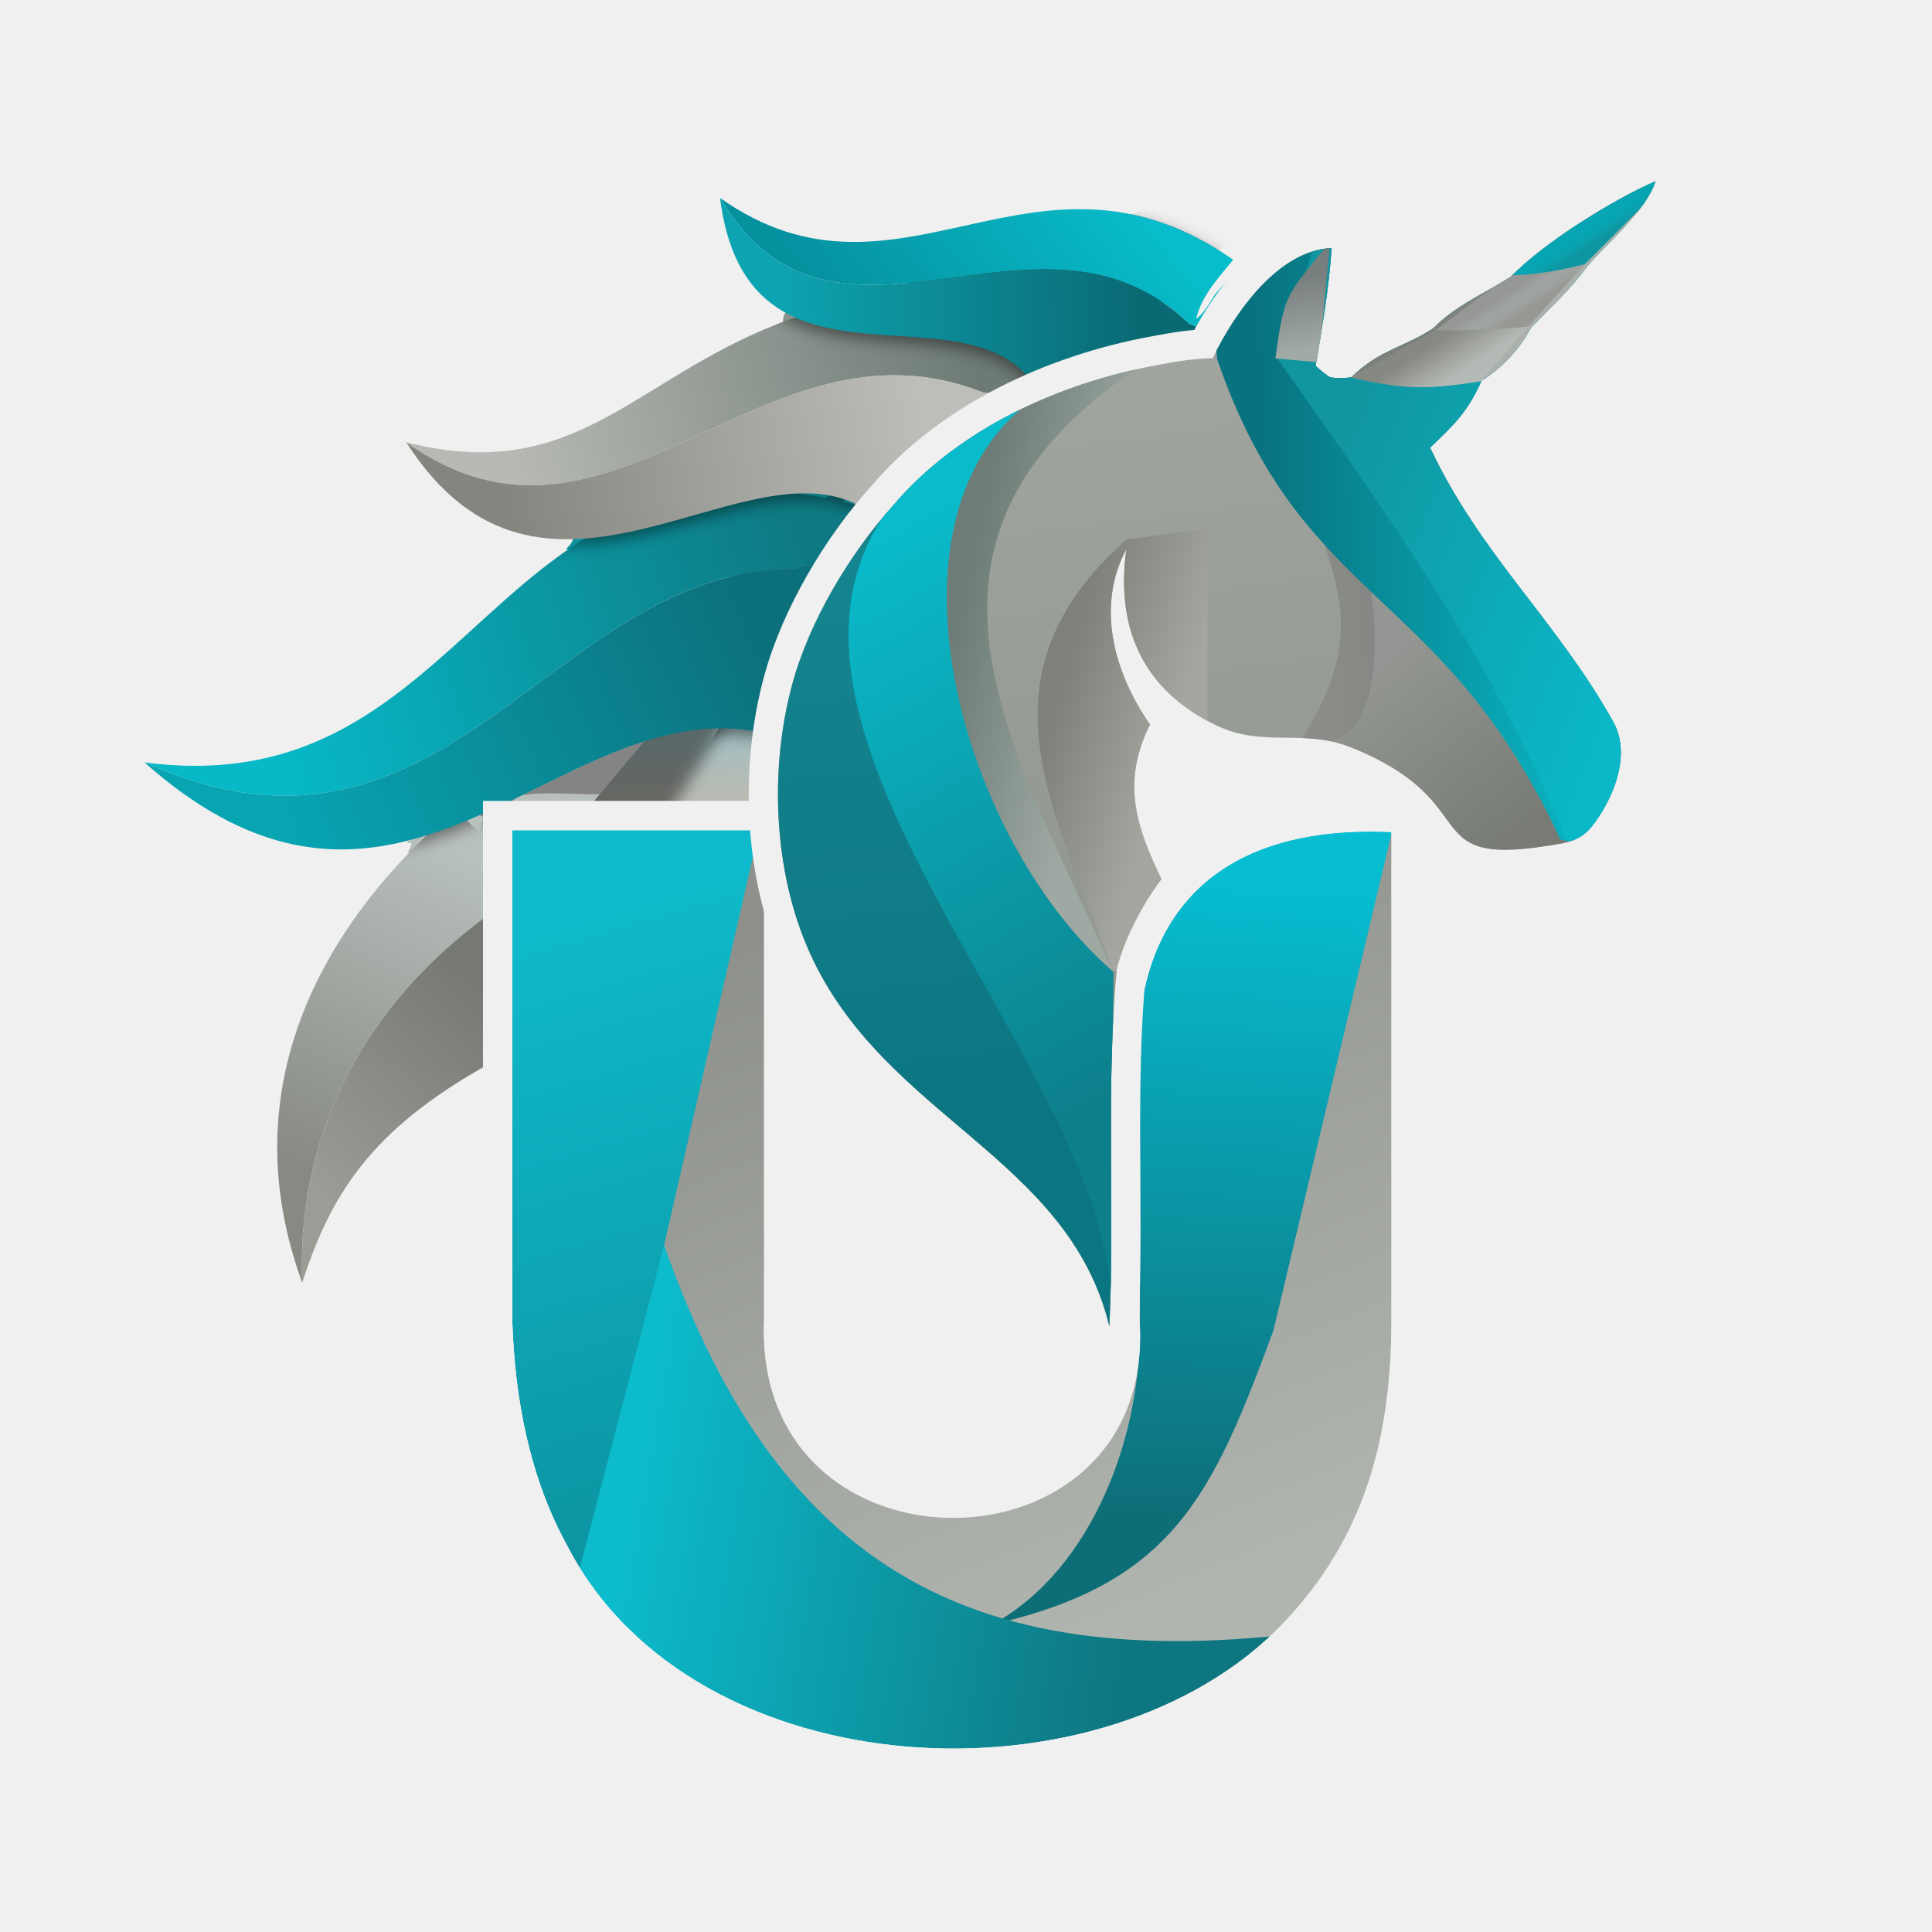
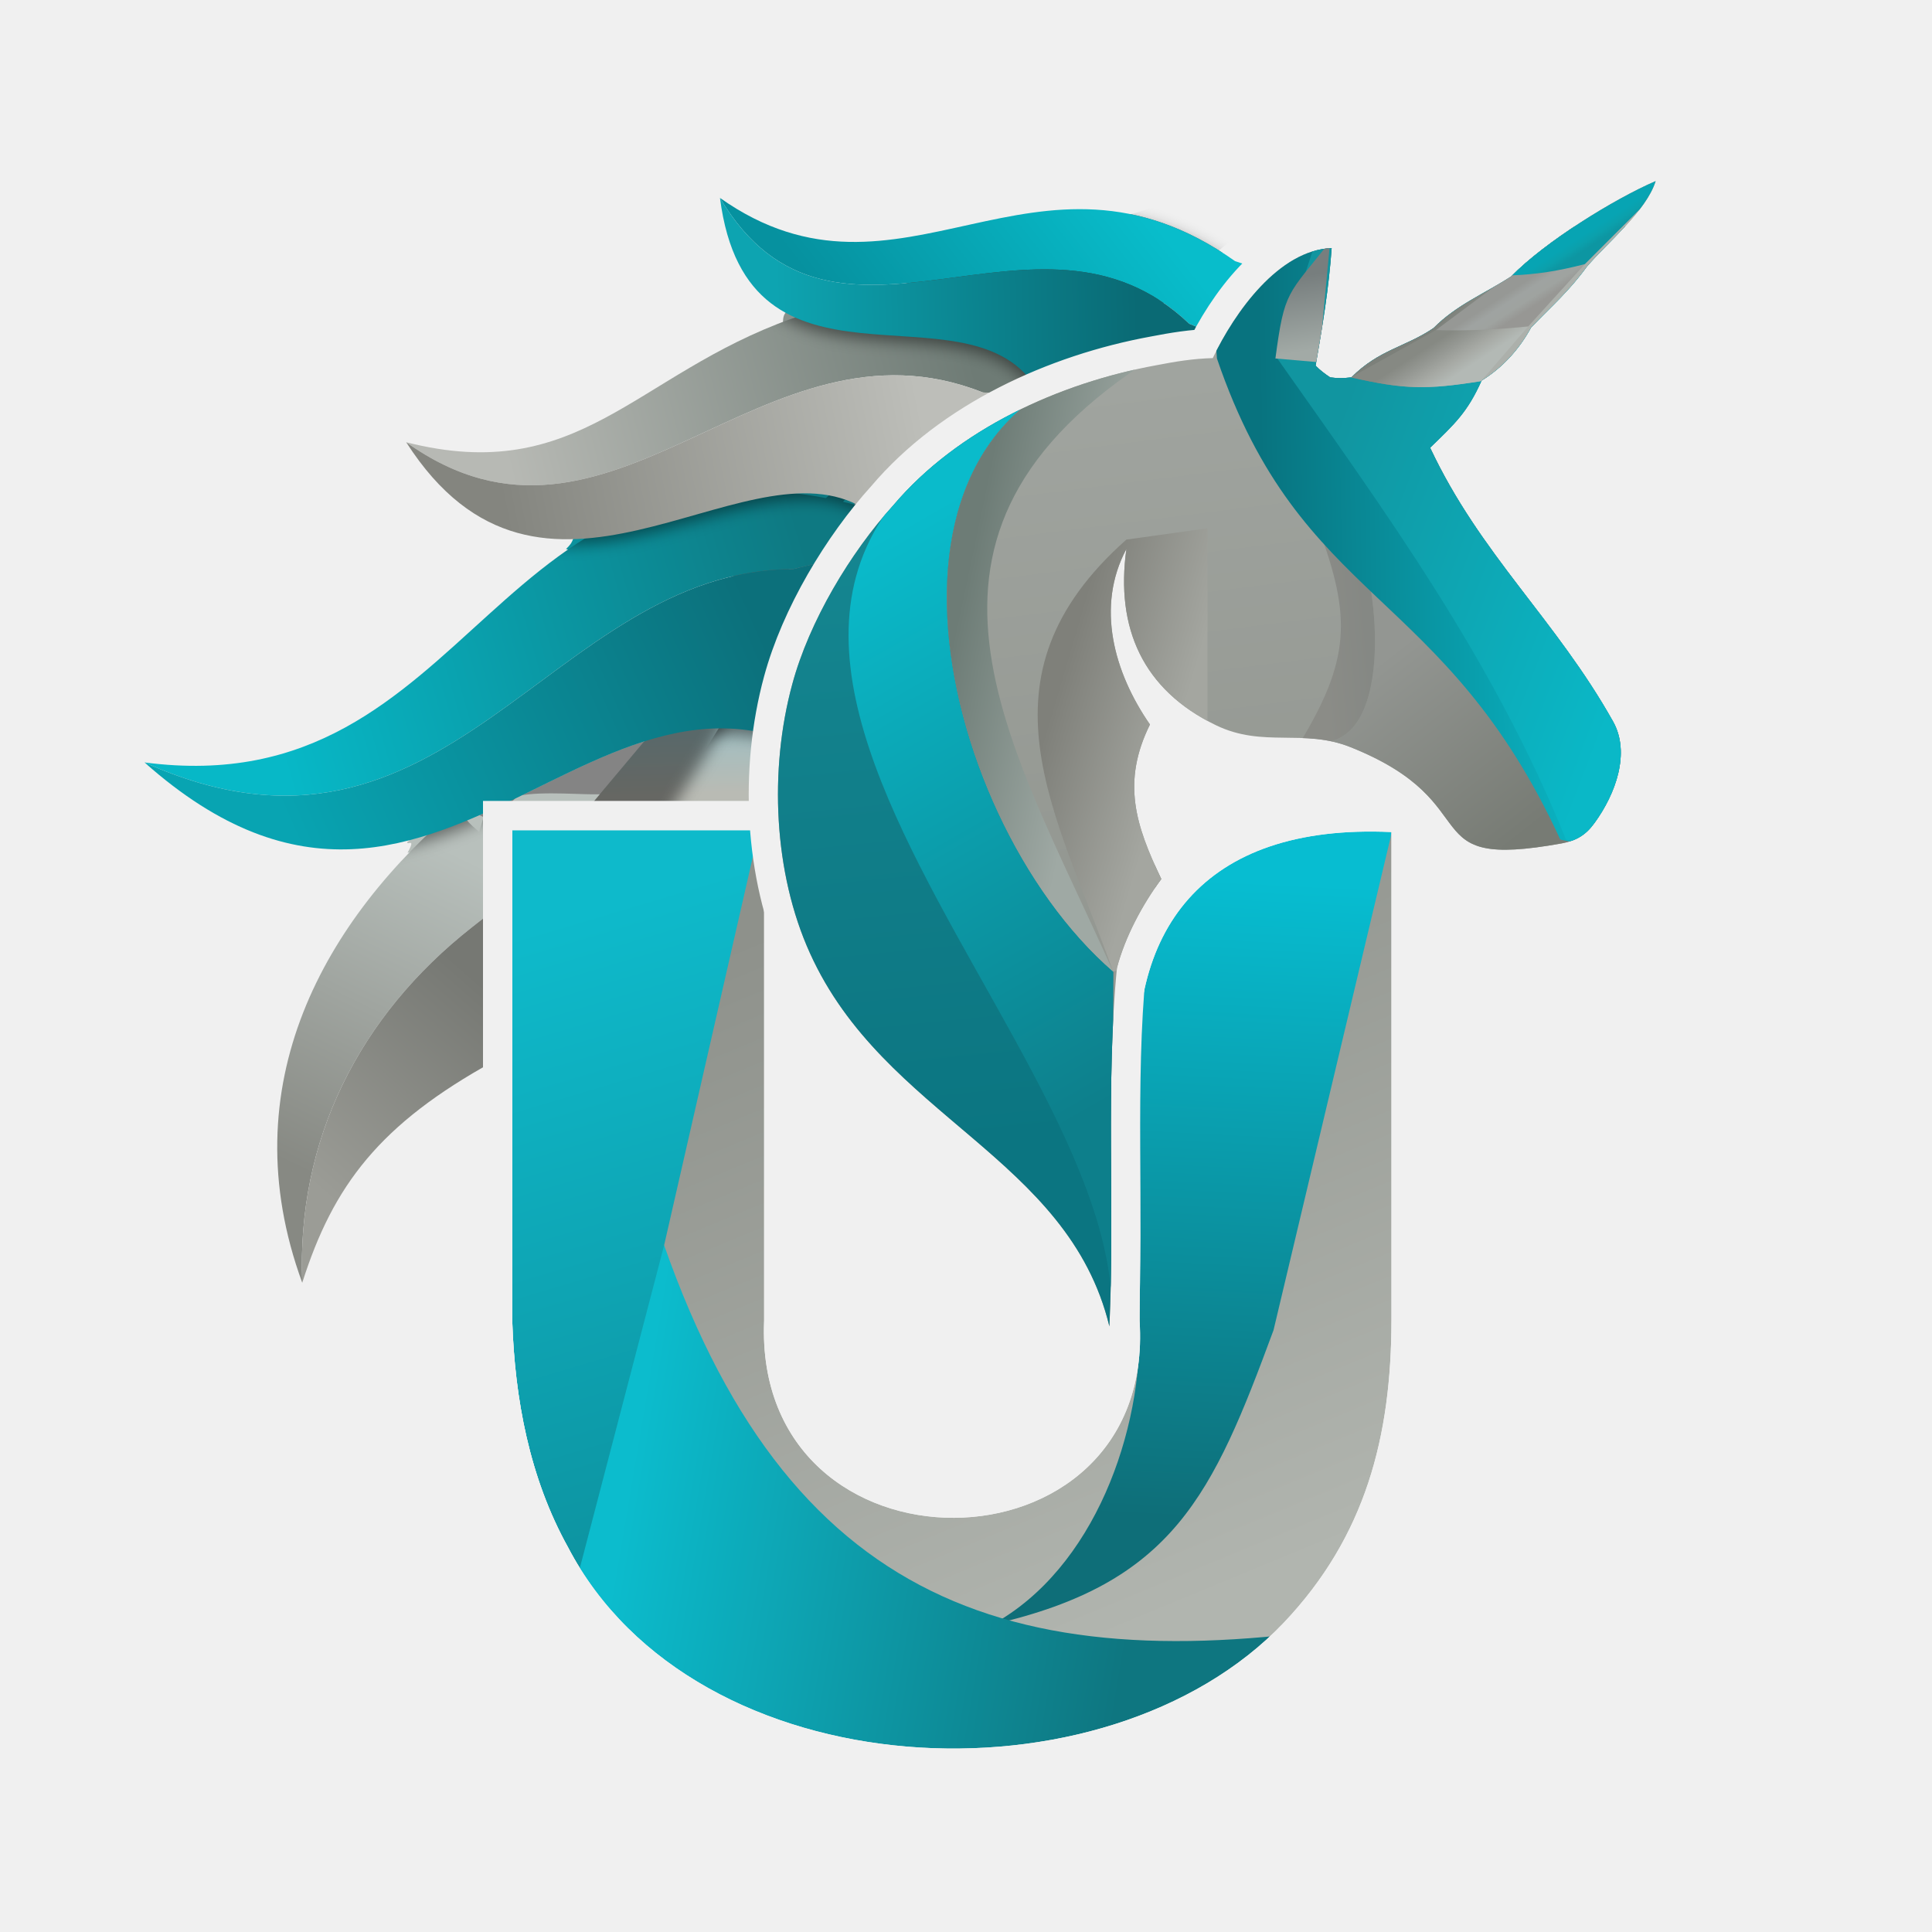
<svg xmlns="http://www.w3.org/2000/svg" viewBox="0 0 1024 1024">
  <defs>
    <linearGradient id="mane1-a" gradientUnits="userSpaceOnUse" x1="465.2" y1="193.9" x2="593.2" y2="93.4">
      <stop offset="0" stop-color="#06919f" />
      <stop offset="1" stop-color="#08bdcb" />
    </linearGradient>
    <linearGradient id="mane1-b" gradientUnits="userSpaceOnUse" x1="603.2" y1="161.2" x2="411.3" y2="165.4">
      <stop offset="0" stop-color="#0a6a74" />
      <stop offset="1" stop-color="#0da4b1" />
    </linearGradient>
    <linearGradient id="mane2-a" gradientUnits="userSpaceOnUse" x1="512.3" y1="179.6" x2="268.2" y2="242.9">
      <stop offset="0" stop-color="#6e7b75" />
      <stop offset="1" stop-color="#b7b9b4" />
    </linearGradient>
    <linearGradient id="mane2-b" gradientUnits="userSpaceOnUse" x1="266.7" y1="268.8" x2="489.6" y2="224.2">
      <stop offset="0" stop-color="#84857f" />
      <stop offset="1" stop-color="#bdbeb9" />
    </linearGradient>
    <linearGradient id="mane3-a" gradientUnits="userSpaceOnUse" x1="428.7" y1="297.4" x2="142.9" y2="379.5">
      <stop offset="0" stop-color="#0e7982" />
      <stop offset="1" stop-color="#07b8c7" />
    </linearGradient>
    <linearGradient id="mane3-b" gradientUnits="userSpaceOnUse" x1="403.6" y1="334.6" x2="155.4" y2="443.0">
      <stop offset="0" stop-color="#0c707b" />
      <stop offset="1" stop-color="#08a4b2" />
    </linearGradient>
    <linearGradient id="mane4-a" gradientUnits="userSpaceOnUse" x1="153.7" y1="617.3" x2="234.6" y2="448.8">
      <stop offset="0" stop-color="#878983" />
      <stop offset="1" stop-color="#b8c0bc" />
    </linearGradient>
    <linearGradient id="mane4-b" gradientUnits="userSpaceOnUse" x1="252.9" y1="519.2" x2="161.2" y2="623.9">
      <stop offset="0" stop-color="#767873" />
      <stop offset="1" stop-color="#9b9c96" />
    </linearGradient>
    <linearGradient id="mane5-a" gradientUnits="userSpaceOnUse" x1="349.9" y1="391.3" x2="350.8" y2="421.0">
      <stop offset="0" stop-color="#a3bec0" />
      <stop offset="1" stop-color="#b9bbb4" />
    </linearGradient>
    <clipPath id="reach-mane5">
      <path d="M457 262C452 261 449 263 446 267C447 269 448 271 449 272C443 280 437 289 432 297C419 294 418 322 415 330C408 329 405 338 409 343C403 350 400 356 396 365C400 370 400 375 398 381C368 374 309 396 284 413C275 420 269 428 261 436C264 439 267 442 270 446C275 437 296 440 305 440C325 440 390 446 404 435C413 428 415 382 419 367C430 326 452 296 478 262C474 259 471 255 467 252C463 255 460 259 457 262Z M247 434C249 437 252 439 254 441C255 437 257 432 257 429C253 429 250 431 247 434Z" />
      <path d="M160.2 679.9C121.8 575.1 172.0 487.1 244.0 426.7L478.3 229.9L275.3 471.7L250.1 491.5C190.3 538.5 157.1 604.1 160.2 679.9Z" clip-path="url(#reach-mane4)" />
      <path d="M160.2 679.9C176.6 628.2 201.3 595.7 261.7 562.5L275.7 554.8L275.3 471.7L250.1 491.5C190.3 538.5 157.1 604.1 160.2 679.9Z" clip-path="url(#reach-mane4)" />
      <path d="M76.6 404.1C253.9 427.4 259.6 217.5 453.9 267.7L480.8 264.8L457.5 292.8L420.5 301.6C291.0 302.1 237.5 476.6 76.6 404.1Z" clip-path="url(#reach-mane3)" />
      <path d="M76.6 404.1C239.1 548.6 325.9 295.5 467.1 423.5L473.0 424.3L457.5 292.8L420.5 301.6C291.0 302.1 237.5 476.6 76.6 404.1Z" clip-path="url(#reach-mane3)" />
      <path d="M215.3 234.4C307.1 257.7 336.4 198.6 419.6 168.9L712.0 78.9L558.8 210.3L520.9 208.0C403.3 161.5 324.5 312.4 215.3 234.4Z" clip-path="url(#reach-mane2)" />
      <path d="M215.3 234.4C287.2 346.7 391.3 235.1 454.8 267.7L477.6 270.2L558.8 210.3L520.9 208.0C403.3 161.5 324.5 312.4 215.3 234.4Z" clip-path="url(#reach-mane2)" />
      <path d="M381.6 104.9C477.6 172.7 548.5 63.5 654.6 138.4L681.2 147.2L653.4 181.1L630.3 171.6C549.8 94.8 442.5 207.7 381.6 104.9Z" clip-path="url(#reach-mane1)" />
      <path d="M381.6 104.9C396.2 218.6 510.6 149.1 548.2 204.1L561.4 211.2L653.4 181.1L630.3 171.6C549.8 94.8 442.5 207.7 381.6 104.9Z" clip-path="url(#reach-mane1)" />
    </clipPath>
    <clipPath id="behind-mane4">
      <path d="M457 262C452 261 449 263 446 267C447 269 448 271 449 272C443 280 437 289 432 297C419 294 418 322 415 330C408 329 405 338 409 343C403 350 400 356 396 365C400 370 400 375 398 381C368 374 309 396 284 413C275 420 269 428 261 436C264 439 267 442 270 446C275 437 296 440 305 440C325 440 390 446 404 435C413 428 415 382 419 367C430 326 452 296 478 262C474 259 471 255 467 252C463 255 460 259 457 262Z M247 434C249 437 252 439 254 441C255 437 257 432 257 429C253 429 250 431 247 434Z" />
    </clipPath>
    <clipPath id="reach-mane4">
      <path d="M719 179C721 169 726 140 724 132C722 127 708 113 703 112C698 112 693 115 689 117C669 129 646 151 635 171C622 172 610 175 598 178C536 191 490 225 450 274C443 281 436 289 430 297C424 306 411 331 407 341C403 352 395 382 393 393C392 403 393 412 392 421C366 421 340 421 314 421C305 421 279 419 272 423C267 426 263 431 259 435C251 428 243 433 234 436C230 438 224 438 220 440C212 445 208 455 203 462C198 468 192 473 188 479C180 490 172 501 165 513C153 536 147 561 143 586C142 590 141 594 141 598C140 610 141 622 143 633C145 649 148 675 160 686C163 684 165 682 167 679C170 674 171 668 173 662C177 653 182 643 187 634C202 608 226 588 253 573C254 587 253 602 253 616C253 663 250 729 262 774C264 779 266 784 268 789C270 796 272 803 275 809C278 815 282 819 285 825C290 832 294 841 299 848C306 857 316 865 324 874C331 881 338 889 346 895C396 935 460 949 522 946C543 945 568 942 587 936C632 921 657 903 690 870C699 861 709 852 717 841C741 808 754 769 756 729C757 714 757 698 757 684C757 659 757 634 757 610C757 572 757 535 758 498C758 485 760 456 756 446C754 439 740 427 734 423C738 425 743 426 747 430C751 433 754 439 757 444C763 451 776 465 784 468C795 473 828 468 838 463C843 459 847 454 852 450C868 433 882 413 876 388C873 376 863 367 855 357C851 352 848 347 844 342C833 327 815 309 807 293C800 280 795 268 787 256C784 251 777 245 778 239C779 234 785 229 789 225C797 216 803 206 811 197C819 189 825 181 832 172C838 166 844 161 849 155C853 150 857 145 862 140C874 127 891 113 897 97C890 90 883 82 876 77C869 79 823 108 816 114C809 119 805 125 798 130C792 134 784 136 778 141C770 146 763 154 754 159C740 167 737 164 719 179Z M733 422C688 424 665 424 631 457C620 435 617 415 625 392C644 406 660 409 683 409C689 409 695 409 700 410C711 412 722 418 733 422Z M424 530C441 557 469 586 493 607C509 620 529 632 543 649C555 664 561 682 568 700C571 708 582 713 584 722C585 729 582 737 580 743C577 752 574 761 567 768C547 787 501 789 476 783C464 780 449 775 441 766C424 744 425 712 425 686C424 634 424 582 424 530Z" />
      <path d="M76.6 404.1C253.9 427.4 259.6 217.5 453.9 267.7L480.8 264.8L457.5 292.8L420.5 301.6C291.0 302.1 237.5 476.6 76.6 404.1Z" clip-path="url(#reach-mane3)" />
      <path d="M76.6 404.1C239.1 548.6 325.9 295.5 467.1 423.5L473.0 424.3L457.5 292.8L420.5 301.6C291.0 302.1 237.5 476.6 76.6 404.1Z" clip-path="url(#reach-mane3)" />
      <path d="M215.3 234.4C307.1 257.7 336.4 198.6 419.6 168.9L712.0 78.9L558.8 210.3L520.9 208.0C403.3 161.5 324.5 312.4 215.3 234.4Z" clip-path="url(#reach-mane2)" />
      <path d="M215.3 234.4C287.2 346.7 391.3 235.1 454.8 267.7L477.6 270.2L558.8 210.3L520.9 208.0C403.3 161.5 324.5 312.4 215.3 234.4Z" clip-path="url(#reach-mane2)" />
      <path d="M381.6 104.9C477.6 172.7 548.5 63.5 654.6 138.4L681.2 147.2L653.4 181.1L630.3 171.6C549.8 94.8 442.5 207.7 381.6 104.9Z" clip-path="url(#reach-mane1)" />
      <path d="M381.6 104.9C396.2 218.6 510.6 149.1 548.2 204.1L561.4 211.2L653.4 181.1L630.3 171.6C549.8 94.8 442.5 207.7 381.6 104.9Z" clip-path="url(#reach-mane1)" />
    </clipPath>
    <clipPath id="behind-mane3">
      <path d="M457 262C452 261 449 263 446 267C447 269 448 271 449 272C443 280 437 289 432 297C419 294 418 322 415 330C408 329 405 338 409 343C403 350 400 356 396 365C400 370 400 375 398 381C368 374 309 396 284 413C275 420 269 428 261 436C264 439 267 442 270 446C275 437 296 440 305 440C325 440 390 446 404 435C413 428 415 382 419 367C430 326 452 296 478 262C474 259 471 255 467 252C463 255 460 259 457 262Z M247 434C249 437 252 439 254 441C255 437 257 432 257 429C253 429 250 431 247 434Z" />
      <path d="M160.2 679.9C121.8 575.1 172.0 487.1 244.0 426.7L478.3 229.9L275.7 554.8L261.7 562.5C201.3 595.7 176.6 628.2 160.2 679.9Z" />
    </clipPath>
    <clipPath id="reach-mane3">
      <path d="M719 179C721 169 726 140 724 132C722 127 708 113 703 112C698 112 693 115 689 117C669 129 646 151 635 171C623 172 612 175 600 177C554 187 515 209 480 241C472 248 462 257 456 266C450 261 445 260 438 259C434 258 430 257 426 257C401 255 375 265 351 272C341 275 308 280 302 284C296 288 280 302 274 307C265 315 256 322 247 329C241 335 236 341 230 346C224 351 217 356 210 361C183 382 162 394 127 398C122 399 118 400 114 401C109 401 84 397 79 396C76 398 74 401 72 404C80 415 91 422 101 430C105 432 108 436 112 438C117 441 123 443 129 445C152 454 171 458 196 455C203 455 211 454 217 452C222 451 226 447 231 445C240 442 251 440 259 435C257 438 254 440 253 443C250 451 252 481 252 491C252 540 253 589 253 638C253 678 251 736 262 774C264 779 267 784 268 790C271 797 273 805 277 812C283 822 294 841 300 849C306 858 338 889 347 895C357 904 370 912 382 918C416 936 453 944 491 946C554 948 615 935 665 894C673 888 680 880 687 873C700 860 713 847 723 832C764 769 757 699 757 628C757 584 757 540 758 495C758 484 760 455 756 446C753 439 740 427 734 423C738 425 744 426 747 430C752 434 754 439 758 444C763 451 777 466 786 469C796 473 829 468 838 462C843 459 847 454 851 450C868 434 882 413 876 388C873 375 863 366 855 357C851 352 848 346 844 341C833 327 815 309 807 292C800 279 795 267 787 255C784 250 777 245 778 239C779 232 793 222 797 215C804 204 813 197 821 188C825 183 828 178 832 173C837 167 843 161 848 155C854 150 858 144 863 138C875 126 892 112 896 96C890 90 883 83 877 77C870 78 823 108 816 114C810 118 805 125 799 129C792 134 785 136 778 141C770 146 763 154 754 159C740 167 737 164 719 179Z M392 421C357 422 322 421 287 421C317 403 359 389 393 390C393 400 392 410 392 421Z M733 422C688 424 665 424 631 457C620 435 617 415 625 392C644 406 660 409 683 409C689 409 695 409 700 410C711 412 722 418 733 422Z M424 530C441 557 469 586 493 607C509 620 529 632 543 649C555 664 561 682 568 700C571 708 582 713 584 722C585 729 582 737 580 743C577 752 574 761 567 768C547 787 501 789 476 783C464 780 449 775 441 766C424 744 425 712 425 686C424 634 424 582 424 530Z" />
      <path d="M215.3 234.4C307.1 257.7 336.4 198.6 419.6 168.9L712.0 78.9L558.8 210.3L520.9 208.0C403.3 161.5 324.5 312.4 215.3 234.4Z" clip-path="url(#reach-mane2)" />
      <path d="M215.3 234.4C287.2 346.7 391.3 235.1 454.8 267.7L477.6 270.2L558.8 210.3L520.9 208.0C403.3 161.5 324.5 312.4 215.3 234.4Z" clip-path="url(#reach-mane2)" />
      <path d="M381.6 104.9C477.6 172.7 548.5 63.5 654.6 138.4L681.2 147.2L653.4 181.1L630.3 171.6C549.8 94.8 442.5 207.7 381.6 104.9Z" clip-path="url(#reach-mane1)" />
      <path d="M381.6 104.9C396.2 218.6 510.6 149.1 548.2 204.1L561.4 211.2L653.4 181.1L630.3 171.6C549.8 94.8 442.5 207.7 381.6 104.9Z" clip-path="url(#reach-mane1)" />
    </clipPath>
    <clipPath id="behind-mane2">
      <path d="M457 262C452 261 449 263 446 267C447 269 448 271 449 272C443 280 437 289 432 297C419 294 418 322 415 330C408 329 405 338 409 343C403 350 400 356 396 365C400 370 400 375 398 381C368 374 309 396 284 413C275 420 269 428 261 436C264 439 267 442 270 446C275 437 296 440 305 440C325 440 390 446 404 435C413 428 415 382 419 367C430 326 452 296 478 262C474 259 471 255 467 252C463 255 460 259 457 262Z M247 434C249 437 252 439 254 441C255 437 257 432 257 429C253 429 250 431 247 434Z" />
      <path d="M160.2 679.9C121.8 575.1 172.0 487.1 244.0 426.7L478.3 229.9L275.7 554.8L261.7 562.5C201.3 595.7 176.6 628.2 160.2 679.9Z" />
      <path d="M76.6 404.1C253.9 427.4 259.6 217.5 453.9 267.7L480.8 264.8L473.0 424.3L467.1 423.5C325.9 295.5 239.1 548.6 76.6 404.1Z" />
    </clipPath>
    <clipPath id="reach-mane2">
      <path d="M719 179C721 169 726 140 724 132C722 127 708 113 703 112C698 112 693 115 689 117C669 129 646 151 635 171C605 173 571 182 545 195C515 170 487 175 451 170C445 169 420 162 417 163C413 164 411 167 408 168C399 172 391 175 383 179C347 198 315 224 275 233C266 234 245 234 236 233C229 231 223 228 216 227C214 229 211 231 209 234C230 266 250 286 289 291C295 291 301 293 306 293C320 292 334 289 348 285C374 278 427 259 453 270C445 280 437 288 430 297C424 306 411 331 407 341C403 352 395 380 394 391C392 401 393 411 392 421C362 421 333 421 304 421C294 421 278 418 269 425C264 430 257 435 254 441C250 449 252 477 252 487C252 518 252 549 253 580C253 638 249 717 262 773C264 779 272 804 275 809C278 815 282 820 286 825C290 833 294 842 300 849C306 857 314 863 321 870C329 878 337 887 346 895C370 915 406 932 436 939C499 954 579 948 635 915C656 903 673 887 690 870C713 847 731 823 743 793C762 740 757 671 757 614C757 574 757 534 758 493C758 482 760 455 756 446C754 439 740 427 734 423C738 424 743 426 747 430C752 434 754 439 758 444C763 451 777 466 785 469C796 473 829 468 838 462C843 459 847 455 851 450C868 434 882 413 876 388C873 376 863 367 855 357C851 352 848 347 844 342C833 327 815 309 807 293C800 279 795 267 787 255C784 250 777 245 778 239C779 234 786 229 789 225C797 217 803 206 811 198C819 190 825 181 832 173C837 167 843 161 848 156C853 150 857 144 863 139C874 127 891 113 897 96C890 90 883 83 877 77C870 78 823 108 816 114C810 118 805 125 799 129C792 134 785 136 778 141C770 146 763 154 754 159C740 167 737 164 719 179Z M733 422C688 424 665 424 631 457C620 435 617 415 625 392C644 406 660 409 683 409C689 409 695 409 700 410C711 412 722 418 733 422Z M424 530C441 557 469 586 493 607C509 620 529 632 543 649C555 664 561 682 568 700C571 708 582 713 584 722C585 729 582 737 580 743C577 752 574 761 567 768C547 787 501 789 476 783C464 780 449 775 441 766C424 744 425 712 425 686C424 634 424 582 424 530Z" />
      <path d="M381.6 104.9C477.6 172.7 548.5 63.5 654.6 138.4L681.2 147.2L653.4 181.1L630.3 171.6C549.8 94.8 442.5 207.7 381.6 104.9Z" clip-path="url(#reach-mane1)" />
      <path d="M381.6 104.9C396.2 218.6 510.6 149.1 548.2 204.1L561.4 211.2L653.4 181.1L630.3 171.6C549.8 94.8 442.5 207.7 381.6 104.9Z" clip-path="url(#reach-mane1)" />
    </clipPath>
    <clipPath id="behind-mane1">
      <path d="M457 262C452 261 449 263 446 267C447 269 448 271 449 272C443 280 437 289 432 297C419 294 418 322 415 330C408 329 405 338 409 343C403 350 400 356 396 365C400 370 400 375 398 381C368 374 309 396 284 413C275 420 269 428 261 436C264 439 267 442 270 446C275 437 296 440 305 440C325 440 390 446 404 435C413 428 415 382 419 367C430 326 452 296 478 262C474 259 471 255 467 252C463 255 460 259 457 262Z M247 434C249 437 252 439 254 441C255 437 257 432 257 429C253 429 250 431 247 434Z" />
      <path d="M160.2 679.9C121.8 575.1 172.0 487.1 244.0 426.7L478.3 229.9L275.7 554.8L261.7 562.5C201.3 595.7 176.6 628.2 160.2 679.9Z" />
      <path d="M76.6 404.1C253.9 427.4 259.6 217.5 453.9 267.7L480.8 264.8L473.0 424.3L467.1 423.5C325.9 295.5 239.1 548.6 76.6 404.1Z" />
      <path d="M215.3 234.4C307.1 257.7 336.4 198.6 419.6 168.9L712.0 78.9L477.6 270.2L454.8 267.7C391.3 235.1 287.2 346.7 215.3 234.4Z" />
    </clipPath>
    <clipPath id="reach-mane1">
      <path d="M719 179C720 170 722 160 723 151C724 146 725 139 724 134C724 128 709 114 704 113C700 112 695 114 691 116C675 124 656 142 644 156C641 161 638 166 634 169C637 156 647 146 655 136C638 120 627 115 605 110C599 108 593 106 587 105C559 102 533 109 507 115C503 116 499 116 495 117C488 118 481 120 473 121C466 122 459 122 451 122C444 122 436 122 429 121C406 116 400 109 384 95C373 102 376 111 379 122C381 129 382 136 386 142C390 149 411 170 418 174C441 185 475 184 501 187C514 188 529 188 538 198C524 207 510 215 497 226C463 252 422 302 407 341C403 352 395 382 393 393C392 403 393 412 392 421C362 421 333 421 304 421C294 421 278 418 269 425C264 430 257 435 254 441C250 449 252 477 252 487C252 518 252 549 253 580C253 638 248 717 262 773C264 779 272 804 275 809C278 815 282 820 286 825C290 833 294 842 300 849C306 857 314 863 321 870C329 878 337 887 346 895C370 915 405 931 435 939C498 954 579 948 635 915C656 903 673 887 690 870C713 847 731 823 743 792C762 740 757 671 757 614C757 574 757 534 758 494C758 483 760 455 756 446C753 439 740 427 734 423C738 425 744 426 747 430C752 434 754 439 758 444C763 451 777 466 786 469C796 473 829 468 838 462C843 459 847 455 851 450C868 434 882 413 876 388C873 376 863 366 855 357C851 352 848 347 844 342C833 327 815 309 807 292C800 279 795 267 787 255C784 250 777 245 778 239C779 234 786 229 789 225C797 216 803 206 811 198C819 190 825 181 832 173C837 167 843 161 848 156C853 150 857 144 863 139C874 127 891 113 897 96C890 90 883 83 877 77C870 78 823 108 816 114C810 118 805 125 799 129C792 134 785 136 778 141C770 146 763 154 754 159C740 167 737 164 719 179Z M733 422C688 424 665 424 631 457C620 435 617 415 625 392C644 406 660 409 683 409C689 409 695 409 700 410C711 412 722 418 733 422Z M424 530C441 557 469 586 493 607C509 620 529 632 543 649C555 664 561 682 568 700C571 708 582 713 584 722C585 729 582 737 580 743C577 752 574 761 567 768C547 787 501 789 476 783C464 780 449 775 441 766C424 744 425 712 425 686C424 634 424 582 424 530Z" />
    </clipPath>
    <clipPath id="mane-cut">
      <path d="M0 1024C341 1024 683 1024 1024 1024C1024 683 1024 341 1024 0C683 0 341 0 0 0C0 341 0 683 0 1024Z M894 97C887 114 871 127 858 141C854 145 850 150 846 155C841 161 835 166 830 173C823 180 817 189 810 196C799 207 796 215 788 223C784 227 777 233 776 239C774 245 791 264 795 271C799 279 801 288 806 296C816 312 837 336 850 353C858 365 872 375 874 390C877 414 867 432 850 449C846 453 842 458 836 461C829 464 821 464 814 466C805 468 794 470 785 466C777 463 765 450 760 443C756 439 754 432 749 428C741 421 717 413 707 409C694 404 679 408 665 406C650 405 636 398 624 388C612 418 619 433 630 461C647 445 667 430 690 427C696 426 701 427 706 426C723 425 731 421 744 434C746 437 750 440 752 443C757 450 755 477 755 486C755 522 755 558 755 593C754 638 758 730 748 769C737 810 718 839 688 869C647 911 612 931 554 940C538 942 522 944 506 944C449 944 391 929 346 893C338 886 331 878 323 870C316 864 309 857 303 850C300 846 279 812 277 807C273 799 267 782 265 774C252 728 255 643 255 594C255 557 255 521 255 485C255 476 253 449 256 442C259 437 266 431 271 427C279 420 295 423 305 423C335 424 365 424 394 424C395 414 395 404 396 394C397 383 405 352 409 341C413 333 418 325 422 317C425 311 428 305 432 299C438 290 445 282 452 274C480 241 510 215 550 196C570 186 592 181 615 177C621 176 627 176 633 173C639 171 642 162 646 157C657 144 671 131 686 122C691 118 698 114 704 115C708 116 710 119 713 121C716 124 720 128 721 132C724 140 717 173 716 184C723 179 729 173 737 169C743 166 750 164 756 160C764 155 771 147 779 142C786 138 793 136 799 131C805 127 810 120 816 116C824 110 870 81 877 79C883 85 889 91 894 97Z M422 522C421 539 421 557 421 574C421 613 422 652 422 690C422 715 423 749 441 768C465 794 526 793 557 777C561 775 566 772 570 768C578 759 589 734 586 721C584 713 574 709 571 701C569 697 568 692 567 688C561 674 554 660 545 648C530 630 509 618 492 603C466 581 439 551 422 522Z" />
    </clipPath>
    <filter id="mane-shadow" x="-10%" y="-10%" width="120%" height="120%">
      <feOffset dy="3" />
      <feGaussianBlur stdDeviation="4" />
    </filter>
    <linearGradient id="p1" gradientUnits="userSpaceOnUse" x1="682.8" y1="146.7" x2="695.6" y2="187.0">
      <stop offset="0" stop-color="#697e81" />
      <stop offset="1" stop-color="#93afae" />
    </linearGradient>
    <linearGradient id="p2" gradientUnits="userSpaceOnUse" x1="637.8" y1="204.8" x2="790.8" y2="331.7">
      <stop offset="0" stop-color="#0b6d7a" />
      <stop offset="1" stop-color="#17a1ad" />
    </linearGradient>
    <linearGradient id="p0" gradientUnits="userSpaceOnUse" x1="841.6" y1="134.0" x2="835.9" y2="122.2">
      <stop offset="0" stop-color="#118e99" />
      <stop offset="1" stop-color="#07a8b8" />
    </linearGradient>
    <linearGradient id="p4" gradientUnits="userSpaceOnUse" x1="786.6" y1="180.2" x2="819.2" y2="139.4">
      <stop offset="0" stop-color="#80817b" />
      <stop offset="1" stop-color="#76b6bb" />
    </linearGradient>
    <linearGradient id="p5" gradientUnits="userSpaceOnUse" x1="750.7" y1="174.1" x2="785.8" y2="198.6">
      <stop offset="0" stop-color="#797d76" />
      <stop offset="1" stop-color="#b2b5af" />
    </linearGradient>
    <linearGradient id="p6" gradientUnits="userSpaceOnUse" x1="578.6" y1="353.9" x2="654.3" y2="238.0">
      <stop offset="0" stop-color="#94958f" />
      <stop offset="1" stop-color="#b5bcb7" />
    </linearGradient>
    <linearGradient id="p7" gradientUnits="userSpaceOnUse" x1="707.4" y1="310.5" x2="826.3" y2="291.9">
      <stop offset="0" stop-color="#0c919d" />
      <stop offset="1" stop-color="#07baca" />
    </linearGradient>
    <linearGradient id="p11" gradientUnits="userSpaceOnUse" x1="727.6" y1="199.9" x2="738.8" y2="218.7">
      <stop offset="0" stop-color="#24777f" />
      <stop offset="1" stop-color="#08939e" />
    </linearGradient>
    <linearGradient id="p12" gradientUnits="userSpaceOnUse" x1="736.0" y1="209.6" x2="750.0" y2="193.1">
      <stop offset="0" stop-color="#627f80" />
      <stop offset="1" stop-color="#919a96" />
    </linearGradient>
    <linearGradient id="p9" gradientUnits="userSpaceOnUse" x1="768.6" y1="206.7" x2="771.6" y2="197.2">
      <stop offset="0" stop-color="#87bfc4" />
      <stop offset="1" stop-color="#aac6c9" />
    </linearGradient>
    <linearGradient id="p16" gradientUnits="userSpaceOnUse" x1="542.0" y1="234.7" x2="555.9" y2="241.6">
      <stop offset="0" stop-color="#617e7d" />
      <stop offset="1" stop-color="#6c8580" />
    </linearGradient>
    <linearGradient id="p14" gradientUnits="userSpaceOnUse" x1="585.9" y1="580.0" x2="449.9" y2="275.8">
      <stop offset="0" stop-color="#0e828d" />
      <stop offset="1" stop-color="#19bbc6" />
    </linearGradient>
    <linearGradient id="p21" gradientUnits="userSpaceOnUse" x1="504.6" y1="353.7" x2="537.8" y2="354.2">
      <stop offset="0" stop-color="#528786" />
      <stop offset="1" stop-color="#6c807d" />
    </linearGradient>
    <linearGradient id="p23" gradientUnits="userSpaceOnUse" x1="448.2" y1="591.1" x2="517.9" y2="369.4">
      <stop offset="0" stop-color="#0a707b" />
      <stop offset="1" stop-color="#109ba7" />
    </linearGradient>
    <linearGradient id="p26" gradientUnits="userSpaceOnUse" x1="819.8" y1="416.8" x2="707.0" y2="350.8">
      <stop offset="0" stop-color="#757f7b" />
      <stop offset="1" stop-color="#858a85" />
    </linearGradient>
    <linearGradient id="p24" gradientUnits="userSpaceOnUse" x1="569.1" y1="324.6" x2="580.9" y2="485.0">
      <stop offset="0" stop-color="#757670" />
      <stop offset="1" stop-color="#a5afaa" />
    </linearGradient>
    <linearGradient id="p41" gradientUnits="userSpaceOnUse" x1="538.5" y1="382.1" x2="543.5" y2="363.0">
      <stop offset="0" stop-color="#888983" />
      <stop offset="1" stop-color="#8c8c87" />
    </linearGradient>
    <linearGradient id="p42" gradientUnits="userSpaceOnUse" x1="534.0" y1="405.4" x2="544.0" y2="402.8">
      <stop offset="0" stop-color="#7c7d77" />
      <stop offset="1" stop-color="#888983" />
    </linearGradient>
    <linearGradient id="p47" gradientUnits="userSpaceOnUse" x1="405.0" y1="463.8" x2="395.1" y2="461.4">
      <stop offset="0" stop-color="#646d68" />
      <stop offset="1" stop-color="#1db8c1" />
    </linearGradient>
    <linearGradient id="p45" gradientUnits="userSpaceOnUse" x1="325.3" y1="759.1" x2="317.8" y2="452.8">
      <stop offset="0" stop-color="#0a727d" />
      <stop offset="1" stop-color="#10c1d0" />
    </linearGradient>
    <linearGradient id="p50" gradientUnits="userSpaceOnUse" x1="644.9" y1="564.9" x2="703.9" y2="844.4">
      <stop offset="0" stop-color="#74827b" />
      <stop offset="1" stop-color="#b0b7b3" />
    </linearGradient>
    <linearGradient id="p48" gradientUnits="userSpaceOnUse" x1="686.1" y1="794.4" x2="618.0" y2="482.9">
      <stop offset="0" stop-color="#116c75" />
      <stop offset="1" stop-color="#08bdd0" />
    </linearGradient>
    <linearGradient id="p57" gradientUnits="userSpaceOnUse" x1="508.9" y1="617.2" x2="397.9" y2="755.0">
      <stop offset="0" stop-color="#70837d" />
      <stop offset="1" stop-color="#8c8f89" />
    </linearGradient>
    <linearGradient id="p67" gradientUnits="userSpaceOnUse" x1="598.5" y1="859.9" x2="326.5" y2="827.5">
      <stop offset="0" stop-color="#0c747f" />
      <stop offset="1" stop-color="#0fbaca" />
    </linearGradient>
    <linearGradient id="p68" gradientUnits="userSpaceOnUse" x1="383.7" y1="738.4" x2="394.7" y2="732.6">
      <stop offset="0" stop-color="#349ea5" />
      <stop offset="1" stop-color="#9ca6a7" />
    </linearGradient>
    <linearGradient id="p72" gradientUnits="userSpaceOnUse" x1="461.2" y1="828.9" x2="471.7" y2="817.5">
      <stop offset="0" stop-color="#42868c" />
      <stop offset="1" stop-color="#778c8b" />
    </linearGradient>
    <clipPath id="sil-head">
      <path d="M801 146.5C786.9 155.7 772.2 161.4 759.8 173.9C744.9 184 730.9 185.3 716.3 200C712.1 200.5 709.1 200.6 705 200C702.3 198.2 699.6 196.2 697.3 193.8C700.9 173 704.3 152.9 705.8 131.5C677.9 132.5 654.5 165.3 642.8 189.8C632.2 190.1 623.2 191.6 612.8 193.6C561.4 203 507.6 227.5 473.5 267.8C450.7 292.9 428.9 329.3 419.9 362.7C407.6 408 410 462.7 429.3 505.2C468.6 592.2 566.2 613 588 703C590.9 640.7 586 574.4 592 513C596.3 496.6 605.4 479.6 615.5 465.9C601.9 437.4 594.4 414.6 609.5 384C590.3 356.3 580.8 321.4 597 291C591.2 332.9 605.7 365.6 644.5 384.4C669.5 396.5 690.8 386 715.8 396C790.9 426 747.3 461.6 827.8 447C835.4 445.6 840.5 442.6 845.1 436.2C856.4 420.7 864.2 399 855 382.5C824.7 328.4 784.5 293.9 758 237.3C771.1 224.6 777.8 218.5 785.3 201.7C796.4 194.9 805.3 185 811.5 173.6C822 162.6 831.7 154.3 841 141.4C852.1 128.3 872.5 112 877.5 96C855.3 105.6 818.7 128.3 801 146.5Z" />
    </clipPath>
    <clipPath id="sil-u">
      <path d="M271.5 440L271.5 700C272.8 741.5 280.7 783.4 301 820C368.3 949 585.8 959.6 680.5 860C723.8 814.3 737.4 761.5 737.5 700L737.5 441C636.8 436.4 596 493.6 604 580L604 700C613 838.4 399.2 840.2 405 700L405 440Z" />
    </clipPath>
    <mask id="halo-head" maskUnits="userSpaceOnUse" x="0" y="0" width="1024" height="1024">
      <rect width="1024" height="1024" fill="#fff" />
      <path d="M801 146.5C786.9 155.7 772.2 161.4 759.8 173.9C744.9 184 730.9 185.3 716.3 200C712.1 200.5 709.1 200.6 705 200C702.3 198.2 699.6 196.2 697.3 193.8C700.9 173 704.3 152.9 705.8 131.5C677.9 132.5 654.5 165.3 642.8 189.8C632.2 190.1 623.2 191.6 612.8 193.6C561.4 203 507.6 227.5 473.5 267.8C450.7 292.9 428.9 329.3 419.9 362.7C407.6 408 410 462.7 429.3 505.2C468.6 592.2 566.2 613 588 703C590.9 640.7 586 574.4 592 513C596.3 496.6 605.4 479.6 615.5 465.9C601.9 437.4 594.4 414.6 609.5 384C590.3 356.3 580.8 321.4 597 291C591.2 332.9 605.7 365.6 644.5 384.4C669.5 396.5 690.8 386 715.8 396C790.9 426 747.3 461.6 827.8 447C835.4 445.6 840.5 442.6 845.1 436.2C856.4 420.7 864.2 399 855 382.5C824.7 328.4 784.5 293.9 758 237.3C771.1 224.6 777.8 218.5 785.3 201.7C796.4 194.9 805.3 185 811.5 173.6C822 162.6 831.7 154.3 841 141.4C852.1 128.3 872.5 112 877.5 96C855.3 105.6 818.7 128.3 801 146.5Z" fill="#000" stroke="#000" stroke-width="31" stroke-linejoin="round" stroke-miterlimit="4" />
    </mask>
    <mask id="mane-mask" maskUnits="userSpaceOnUse" x="0" y="0" width="1024" height="1024">
      <rect width="1024" height="1024" fill="#fff" />
      <path d="M801 146.5C786.9 155.7 772.2 161.4 759.8 173.9C744.9 184 730.9 185.3 716.3 200C712.1 200.5 709.1 200.6 705 200C702.3 198.2 699.6 196.2 697.3 193.8C700.9 173 704.3 152.9 705.8 131.5C677.9 132.5 654.5 165.3 642.8 189.8C632.2 190.1 623.2 191.6 612.8 193.6C561.4 203 507.6 227.5 473.5 267.8C450.7 292.9 428.9 329.3 419.9 362.7C407.6 408 410 462.7 429.3 505.2C468.6 592.2 566.2 613 588 703C590.9 640.7 586 574.4 592 513C596.3 496.6 605.4 479.6 615.5 465.9C601.9 437.4 594.4 414.6 609.5 384C590.3 356.3 580.8 321.4 597 291C591.2 332.9 605.7 365.6 644.5 384.4C669.5 396.5 690.8 386 715.8 396C790.9 426 747.3 461.6 827.8 447C835.4 445.6 840.5 442.6 845.1 436.2C856.4 420.7 864.2 399 855 382.5C824.7 328.4 784.5 293.9 758 237.3C771.1 224.6 777.8 218.5 785.3 201.7C796.4 194.9 805.3 185 811.5 173.6C822 162.6 831.7 154.3 841 141.4C852.1 128.3 872.5 112 877.5 96C855.3 105.6 818.7 128.3 801 146.5Z" fill="#000" stroke="#000" stroke-width="31" stroke-linejoin="round" stroke-miterlimit="4" />
      <path d="M271.5 440L271.5 700C272.8 741.5 280.7 783.4 301 820C368.3 949 585.8 959.6 680.5 860C723.8 814.3 737.4 761.5 737.5 700L737.5 441C636.8 436.4 596 493.6 604 580L604 700C613 838.4 399.2 840.2 405 700L405 440Z" fill="#000" stroke="#000" stroke-width="31" stroke-linejoin="miter" stroke-miterlimit="4" />
    </mask>
    <linearGradient id="part-u-gray" gradientUnits="userSpaceOnUse" x1="493.1" y1="456.8" x2="652.6" y2="842.9">
      <stop offset="0" stop-color="#8e918b" />
      <stop offset="1" stop-color="#b1b5af" />
    </linearGradient>
    <linearGradient id="part-u-arm" gradientUnits="userSpaceOnUse" x1="639.7" y1="805.6" x2="657.3" y2="466.3">
      <stop offset="0" stop-color="#0e6e78" />
      <stop offset="1" stop-color="#07bdd1" />
    </linearGradient>
    <linearGradient id="part-u-front" gradientUnits="userSpaceOnUse" x1="598.0" y1="868.9" x2="326.8" y2="823.1">
      <stop offset="0" stop-color="#0e7680" />
      <stop offset="1" stop-color="#0cbccd" />
    </linearGradient>
    <linearGradient id="part-neck-outer" gradientUnits="userSpaceOnUse" x1="505.9" y1="609.3" x2="463.2" y2="181.3">
      <stop offset="0" stop-color="#0b7581" />
      <stop offset="1" stop-color="#188b95" />
    </linearGradient>
    <linearGradient id="part-neck-inner" gradientUnits="userSpaceOnUse" x1="598.7" y1="577.4" x2="440.2" y2="300.1">
      <stop offset="0" stop-color="#0d7f8b" />
      <stop offset="1" stop-color="#0abbcb" />
    </linearGradient>
    <linearGradient id="part-muzzle" gradientUnits="userSpaceOnUse" x1="805.9" y1="443.7" x2="732.5" y2="349.4">
      <stop offset="0" stop-color="#777b74" />
      <stop offset="1" stop-color="#939692" />
    </linearGradient>
    <linearGradient id="part-cheek-crescent" gradientUnits="userSpaceOnUse" x1="726.0" y1="348.7" x2="701.2" y2="350.9">
      <stop offset="0" stop-color="#858884" />
      <stop offset="1" stop-color="#8b8c87" />
    </linearGradient>
    <linearGradient id="part-neck-crescent" gradientUnits="userSpaceOnUse" x1="503.9" y1="345.6" x2="580.5" y2="361.7">
      <stop offset="0" stop-color="#6d7c76" />
      <stop offset="1" stop-color="#9fa9a4" />
    </linearGradient>
    <linearGradient id="part-neck-blade" gradientUnits="userSpaceOnUse" x1="559.7" y1="368.7" x2="624.1" y2="387.7">
      <stop offset="0" stop-color="#7f807a" />
      <stop offset="1" stop-color="#a4a6a0" />
    </linearGradient>
    <linearGradient id="part-face-teal" gradientUnits="userSpaceOnUse" x1="668.8" y1="281.8" x2="837.5" y2="278.6">
      <stop offset="0" stop-color="#08737f" />
      <stop offset="1" stop-color="#0ab5c4" />
    </linearGradient>
    <linearGradient id="part-face-light" gradientUnits="userSpaceOnUse" x1="693.5" y1="263.8" x2="871.9" y2="331.8">
      <stop offset="0" stop-color="#1195a0" />
      <stop offset="1" stop-color="#0ab8c7" />
    </linearGradient>
    <linearGradient id="part-ear-gray" gradientUnits="userSpaceOnUse" x1="687.2" y1="146.8" x2="693.9" y2="185.8">
      <stop offset="0" stop-color="#777e7e" />
      <stop offset="1" stop-color="#a2aaa6" />
    </linearGradient>
    <linearGradient id="part-horn" gradientUnits="userSpaceOnUse" x1="767.9" y1="166.0" x2="790.0" y2="188.8">
      <stop offset="0" stop-color="#7c807a" />
      <stop offset="1" stop-color="#acb0ab" />
    </linearGradient>
    <linearGradient id="part-horn-band2" gradientUnits="userSpaceOnUse" x1="758.2" y1="178.6" x2="773.3" y2="201.9">
      <stop offset="0.13" stop-color="#868983" />
      <stop offset="0.38" stop-color="#959893" />
      <stop offset="0.63" stop-color="#a6a9a4" />
      <stop offset="0.88" stop-color="#b3b9b5" />
    </linearGradient>
    <linearGradient id="part-horn-band1" gradientUnits="userSpaceOnUse" x1="796.8" y1="153.9" x2="806.5" y2="169.0">
      <stop offset="0.13" stop-color="#969895" />
      <stop offset="0.38" stop-color="#9fa3a1" />
      <stop offset="0.63" stop-color="#9fa3a0" />
      <stop offset="0.88" stop-color="#979794" />
    </linearGradient>
    <linearGradient id="part-horn-tip" gradientUnits="userSpaceOnUse" x1="837.2" y1="123.6" x2="843.1" y2="132.7">
      <stop offset="0.17" stop-color="#07a4b3" />
      <stop offset="0.50" stop-color="#0ba0ac" />
      <stop offset="0.83" stop-color="#0d96a2" />
    </linearGradient>
    <linearGradient id="base-u" gradientUnits="userSpaceOnUse" x1="534.2" y1="894.8" x2="403.4" y2="456.2">
      <stop offset="0" stop-color="#0d8591" />
      <stop offset="1" stop-color="#0ebacb" />
    </linearGradient>
    <linearGradient id="base-head" gradientUnits="userSpaceOnUse" x1="652.1" y1="449.5" x2="620.5" y2="200.2">
      <stop offset="0" stop-color="#949892" />
      <stop offset="1" stop-color="#a0a49f" />
    </linearGradient>
  </defs>
  <g mask="url(#mane-mask)">
    <g id="mane">
      <g id="mane5" clip-path="url(#reach-mane5)">
        <path fill="url(#mane5-a)" d="M457 262C452 261 449 263 446 267C447 269 448 271 449 272C443 280 437 289 432 297C419 294 418 322 415 330C408 329 405 338 409 343C403 350 400 356 396 365C400 370 400 375 398 381C368 374 309 396 284 413C275 420 269 428 261 436C264 439 267 442 270 446C275 437 296 440 305 440C325 440 390 446 404 435C413 428 415 382 419 367C430 326 452 296 478 262C474 259 471 255 467 252C463 255 460 259 457 262Z M247 434C249 437 252 439 254 441C255 437 257 432 257 429C253 429 250 431 247 434Z" />
      </g>
      <g clip-path="url(#behind-mane4)">
        <path filter="url(#mane-shadow)" opacity="0.45" d="M160.2 679.9C121.8 575.1 172.0 487.1 244.0 426.7L478.3 229.9L275.7 554.8L261.7 562.5C201.3 595.7 176.6 628.2 160.2 679.9Z" />
      </g>
      <g id="mane4" clip-path="url(#reach-mane4)">
        <path fill="url(#mane4-a)" d="M217 445C217 446 216 446 216 446C215 449 221 443 216 452C229 449 242 442 255 439C254 435 254 434 252 432C242 433 225 439 217 445Z" />
        <path fill="url(#mane4-a)" d="M160.2 679.9C121.8 575.1 172.0 487.1 244.0 426.7L478.3 229.9L275.3 471.7L250.1 491.5C190.3 538.5 157.1 604.1 160.2 679.9Z" />
        <path fill="url(#mane4-b)" d="M160.2 679.9C176.6 628.2 201.3 595.7 261.7 562.5L275.7 554.8L275.3 471.7L250.1 491.5C190.3 538.5 157.1 604.1 160.2 679.9Z" />
      </g>
      <g clip-path="url(#behind-mane3)">
        <path filter="url(#mane-shadow)" opacity="0.45" d="M76.6 404.1C253.9 427.4 259.6 217.5 453.9 267.7L480.8 264.8L473.0 424.3L467.1 423.5C325.9 295.5 239.1 548.6 76.6 404.1Z" />
      </g>
      <g id="mane3" clip-path="url(#reach-mane3)">
        <path fill="url(#mane3-a)" d="M304 285C303 288 302 289 300 291C311 294 331 288 342 286C376 277 415 259 450 270C452 269 453 267 454 265C443 257 424 259 412 260C388 264 365 272 342 278C330 281 317 282 304 285Z" />
        <path fill="url(#mane3-a)" d="M76.6 404.1C253.9 427.4 259.6 217.5 453.9 267.7L480.8 264.8L457.5 292.8L420.5 301.6C291.0 302.1 237.5 476.6 76.6 404.1Z" />
        <path fill="url(#mane3-b)" d="M76.6 404.1C239.1 548.6 325.9 295.5 467.1 423.5L473.0 424.3L457.5 292.8L420.5 301.6C291.0 302.1 237.5 476.6 76.6 404.1Z" />
      </g>
      <g clip-path="url(#behind-mane2)">
        <path filter="url(#mane-shadow)" opacity="0.45" d="M215.3 234.4C307.1 257.7 336.4 198.6 419.6 168.9L712.0 78.9L477.6 270.2L454.8 267.7C391.3 235.1 287.2 346.7 215.3 234.4Z" />
      </g>
      <g id="mane2" clip-path="url(#reach-mane2)">
        <path fill="url(#mane2-a)" d="M415 172C445 185 479 181 511 187C519 189 540 199 540 199C542 199 543 198 545 197C522 174 492 177 462 175C446 173 433 169 417 165C415 167 415 169 415 172Z" />
        <path fill="url(#mane2-a)" d="M215.3 234.4C307.1 257.7 336.4 198.6 419.6 168.9L712.0 78.9L558.8 210.3L520.9 208.0C403.3 161.5 324.5 312.4 215.3 234.4Z" />
        <path fill="url(#mane2-b)" d="M215.3 234.4C287.2 346.7 391.3 235.1 454.8 267.7L477.6 270.2L558.8 210.3L520.9 208.0C403.3 161.5 324.5 312.4 215.3 234.4Z" />
      </g>
      <g clip-path="url(#behind-mane1)">
        <path filter="url(#mane-shadow)" opacity="0.45" d="M381.6 104.9C477.6 172.7 548.5 63.5 654.6 138.4L681.2 147.2L561.4 211.2L548.2 204.1C510.6 149.1 396.2 218.6 381.6 104.9Z" />
      </g>
-       <g id="mane1" clip-path="url(#reach-mane1)">
+       <g id="mane1">
        <path fill="url(#mane1-a)" d="M381.6 104.9C477.6 172.7 548.5 63.5 654.6 138.4L681.2 147.2L653.4 181.1L630.3 171.6C549.8 94.8 442.5 207.7 381.6 104.9Z" />
        <path fill="url(#mane1-b)" d="M381.6 104.9C396.2 218.6 510.6 149.1 548.2 204.1L561.4 211.2L653.4 181.1L630.3 171.6C549.8 94.8 442.5 207.7 381.6 104.9Z" />
      </g>
    </g>
  </g>
  <g id="u" clip-path="url(#sil-u)" mask="url(#halo-head)">
    <path fill="url(#base-u)" d="M271.5 440L271.5 700C272.8 741.5 280.7 783.4 301 820C368.3 949 585.8 959.6 680.5 860C723.8 814.3 737.4 761.5 737.5 700L737.5 441C636.8 436.4 596 493.6 604 580L604 700C613 838.4 399.2 840.2 405 700L405 440Z" />
    <path id="u-gray" fill="url(#part-u-gray)" d="M405 428C387.3 505.3 369.7 582.7 352 660C370.4 861.9 583.9 942.8 760 880C770 720 780 560 790 400C661.7 400 533.3 400 405 400C405 409.3 405 418.7 405 428Z" />
    <path id="u-arm" fill="url(#part-u-arm)" d="M526 861C580 831.3 605.8 758.6 604 700C604 600 604 500 604 400C651 400 698 400 745 400C742.3 414.7 739.7 429.3 737 444C716.3 531 695.7 618 675 705C642.8 792.2 622 839.2 526 861Z" />
    <path id="u-front" fill="url(#part-u-front)" d="M352 660C336.3 720 320.7 780 305 840C303.3 880 301.7 920 300 960C453.3 960 606.7 960 760 960C753.3 926 746.7 892 740 858C546.6 892.9 421.2 857.1 352 660Z" />
  </g>
  <g id="head" clip-path="url(#sil-head)">
    <path fill="url(#base-head)" d="M801 146.5C786.9 155.7 772.2 161.4 759.8 173.9C744.9 184 730.9 185.3 716.3 200C712.1 200.5 709.1 200.6 705 200C702.3 198.2 699.6 196.2 697.3 193.8C700.9 173 704.3 152.9 705.8 131.5C677.9 132.5 654.5 165.3 642.8 189.8C632.2 190.1 623.2 191.6 612.8 193.6C561.4 203 507.6 227.5 473.5 267.8C450.7 292.9 428.9 329.3 419.9 362.7C407.6 408 410 462.7 429.3 505.2C468.6 592.2 566.2 613 588 703C590.9 640.7 586 574.4 592 513C596.3 496.6 605.4 479.6 615.5 465.9C601.9 437.4 594.4 414.6 609.5 384C590.3 356.3 580.8 321.4 597 291C591.2 332.9 605.7 365.6 644.5 384.4C669.5 396.5 690.8 386 715.8 396C790.9 426 747.3 461.6 827.8 447C835.4 445.6 840.5 442.6 845.1 436.2C856.4 420.7 864.2 399 855 382.5C824.7 328.4 784.5 293.9 758 237.3C771.1 224.6 777.8 218.5 785.3 201.7C796.4 194.9 805.3 185 811.5 173.6C822 162.6 831.7 154.3 841 141.4C852.1 128.3 872.5 112 877.5 96C855.3 105.6 818.7 128.3 801 146.5Z" />
    <path id="neck-outer" fill="url(#part-neck-outer)" d="M612 189C444.9 205.5 493.3 431.3 590 515C590 580 590 645 590 710C520 716.7 450 723.3 380 730C380 540 380 350 380 160C457.3 160 534.7 160 612 160C612 169.7 612 179.3 612 189Z" />
    <path id="neck-inner" fill="url(#part-neck-inner)" d="M612 189C254.7 292.1 600.7 540.1 589 703C589.3 640.3 589.7 577.7 590 515C493.3 431.3 444.9 205.5 612 189Z" />
    <path id="muzzle" fill="url(#part-muzzle)" d="M612 386C640.4 392.1 661 393.6 690 392C739.1 406.4 732 314.5 720 288C720 272 720 256 720 240C780 240 840 240 900 240C900 333.3 900 426.7 900 520C804 520 708 520 612 520C612 475.3 612 430.7 612 386Z" />
    <path id="cheek-crescent" fill="url(#part-cheek-crescent)" d="M697 275C715.6 324.1 717.1 346.7 690 392C739.1 406.4 732 314.5 720 288C712.3 283.7 704.7 279.3 697 275Z" />
    <path id="neck-crescent" fill="url(#part-neck-crescent)" d="M612 189C444.9 205.5 493.3 431.3 590 515C535.2 392 462.5 283.4 612 189Z" />
    <path id="neck-blade" fill="url(#part-neck-blade)" d="M597 286C514.4 359.3 559.6 430 590 515C606.7 510 623.3 505 640 500C640 426.7 640 353.3 640 280C625.7 282 611.3 284 597 286Z" />
    <path id="face-teal" fill="url(#part-face-teal)" d="M645 190C689.8 321.4 765 310.5 827 445C851.3 450 875.7 455 900 460C900 346.7 900 233.3 900 120C813.3 120 726.7 120 640 120C641.7 143.3 643.3 166.7 645 190Z" />
    <path id="face-light" fill="url(#part-face-light)" d="M677 190C735.5 273 791.7 350 830 445C853.3 450 876.7 455 900 460C900 346.7 900 233.3 900 120C833.3 120 766.7 120 700 120C692.3 143.3 684.7 166.7 677 190Z" />
    <path id="ear-gray" fill="url(#part-ear-gray)" d="M705 128C682.4 156.6 680.8 153.6 676 190C683.7 190.7 691.3 191.3 699 192C701 170.7 703 149.3 705 128Z" />
    <path id="horn" fill="url(#part-horn)" d="M716 200C744.5 206.5 756.1 206.6 785 202C823.3 202.3 861.7 202.7 900 203C900 148.7 900 94.3 900 40C840 73.3 780 106.7 720 140C718.7 160 717.3 180 716 200Z" />
    <path id="horn-band2" fill="url(#part-horn-band2)" d="M761 175C777.7 175.4 793.4 174.7 810 173C801.7 182.7 793.3 192.3 785 202C756.1 206.6 744.5 206.5 716 200C731 191.7 746 183.3 761 175Z" />
    <path id="horn-band1" fill="url(#part-horn-band1)" d="M800 146C814.5 145.5 826 143.6 840 140C830 151 820 162 810 173C793.4 174.7 777.7 175.4 761 175C774 165.3 787 155.7 800 146Z" />
    <path id="horn-tip" fill="url(#part-horn-tip)" d="M840 140C826 143.6 814.5 145.5 800 146C820 110.7 840 75.3 860 40C880 46.7 900 53.3 920 60C893.3 86.7 866.7 113.3 840 140Z" />
  </g>
</svg>
